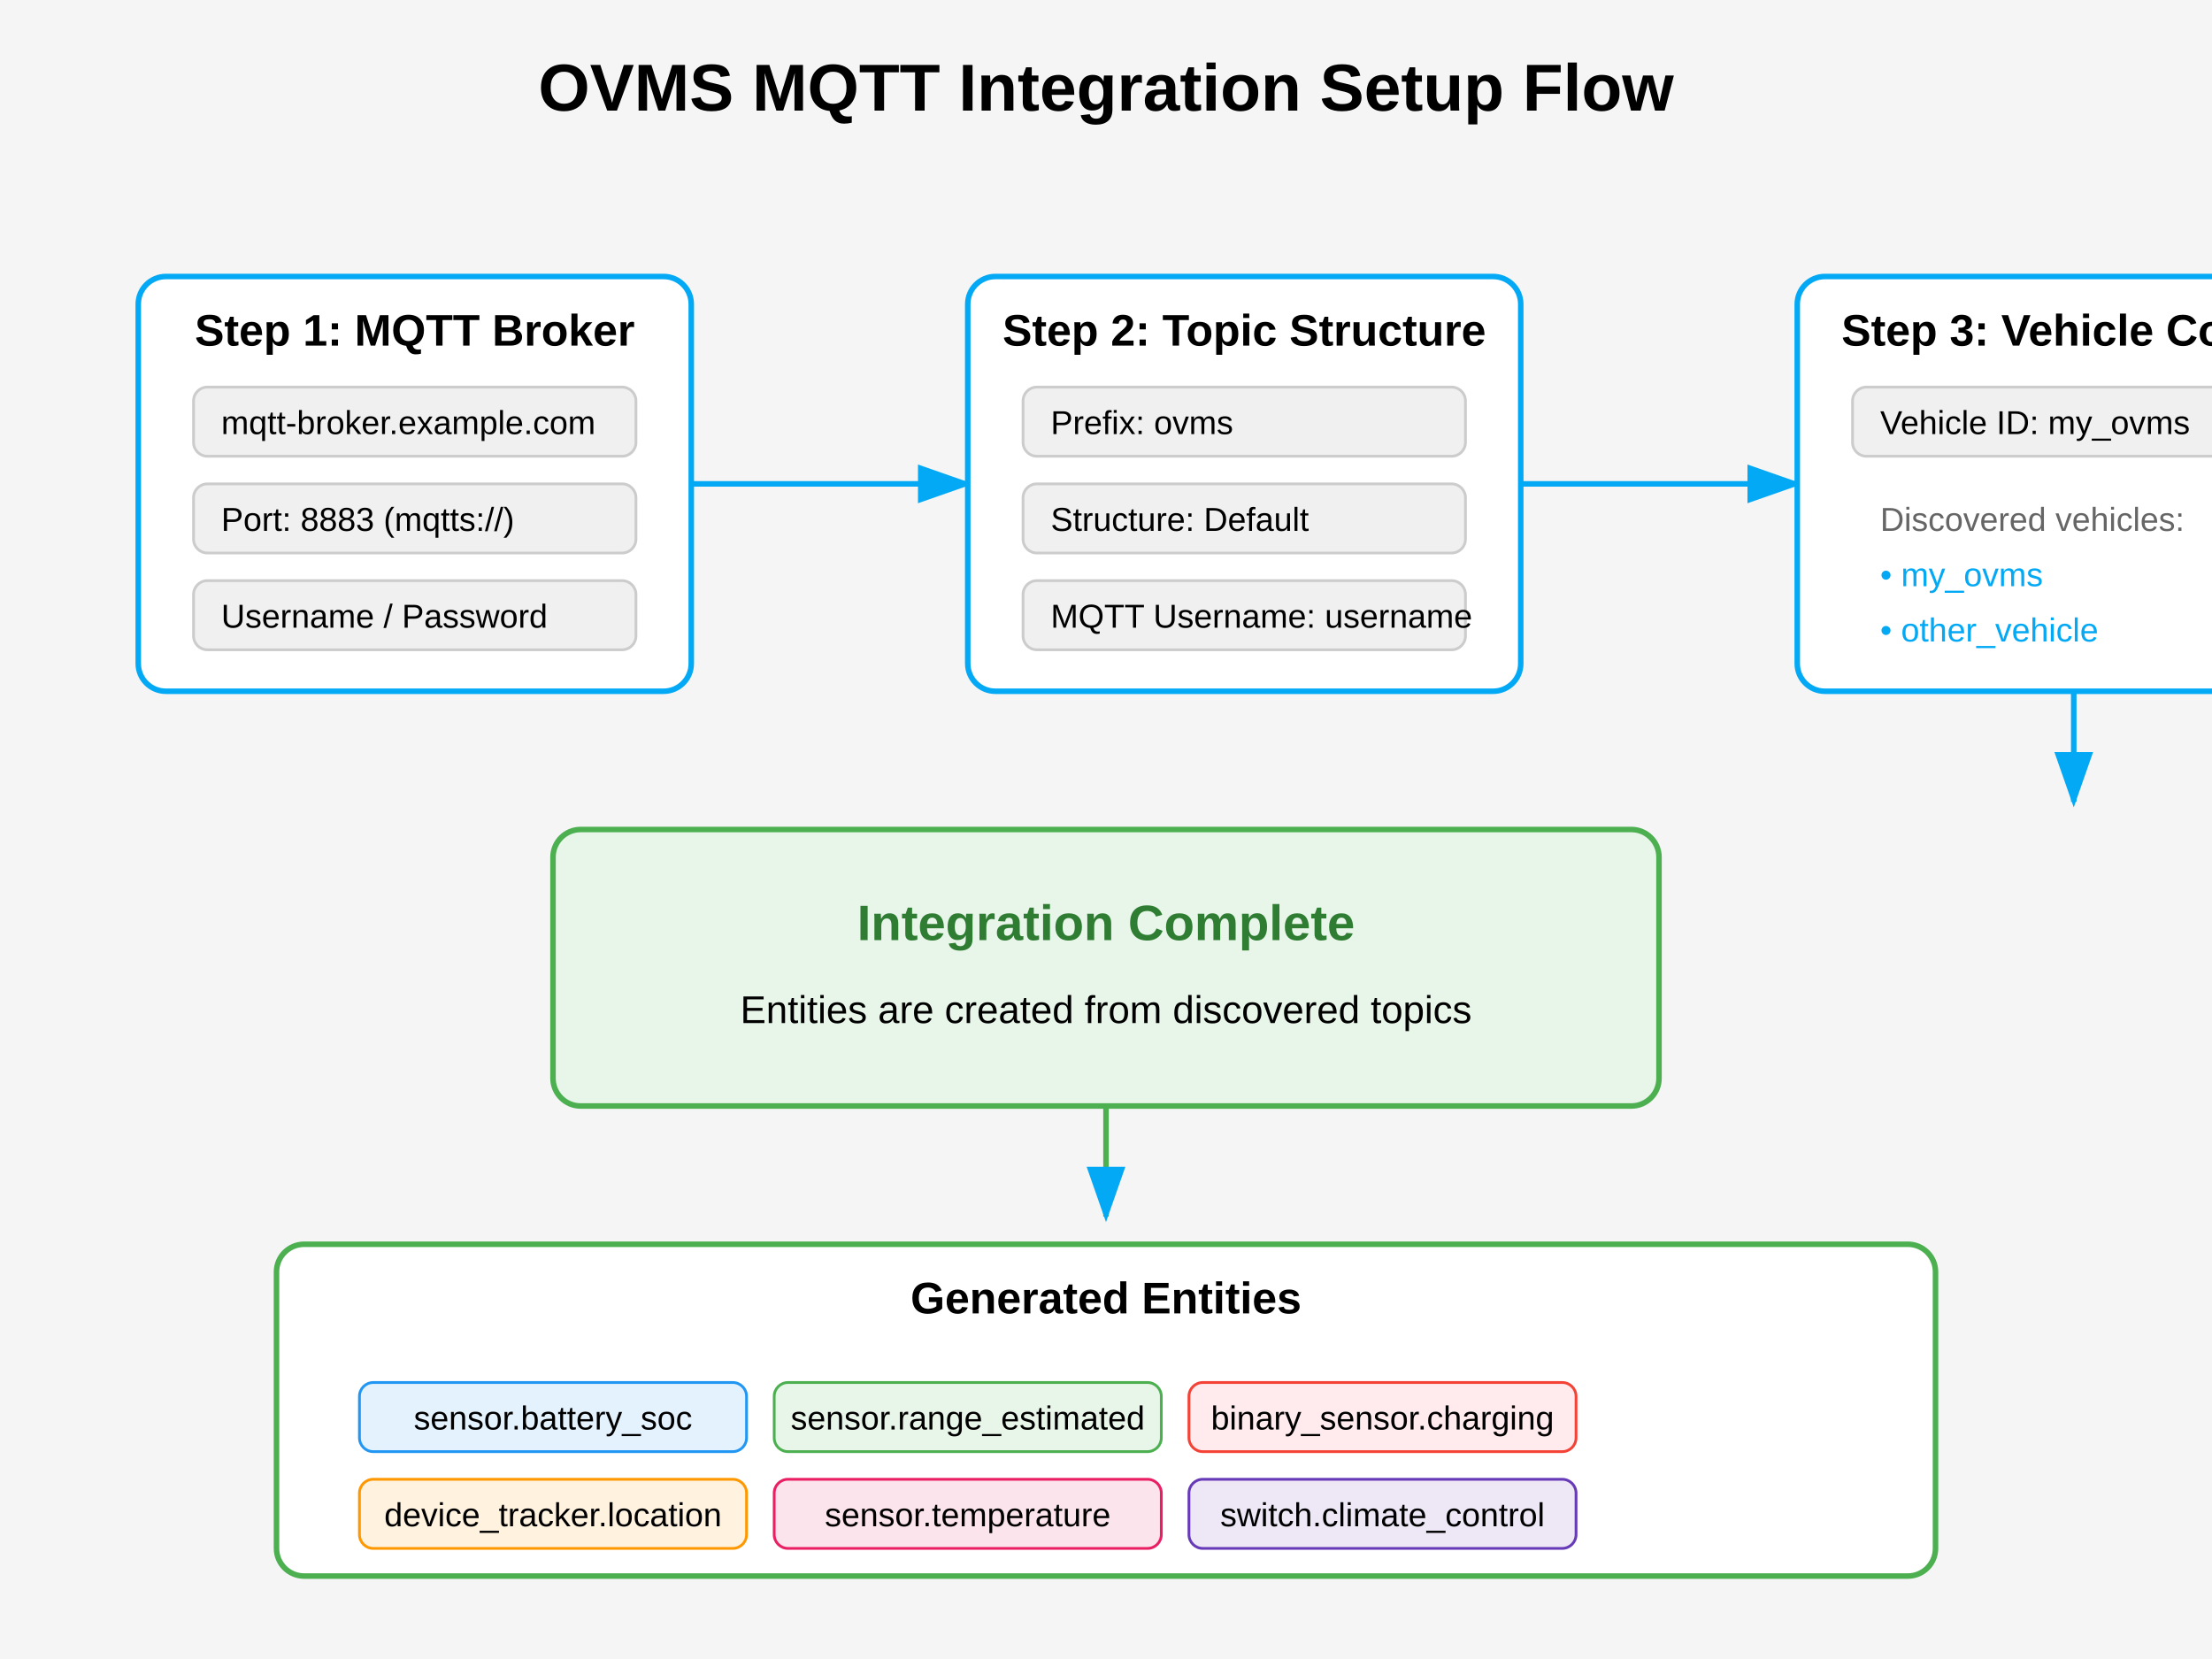
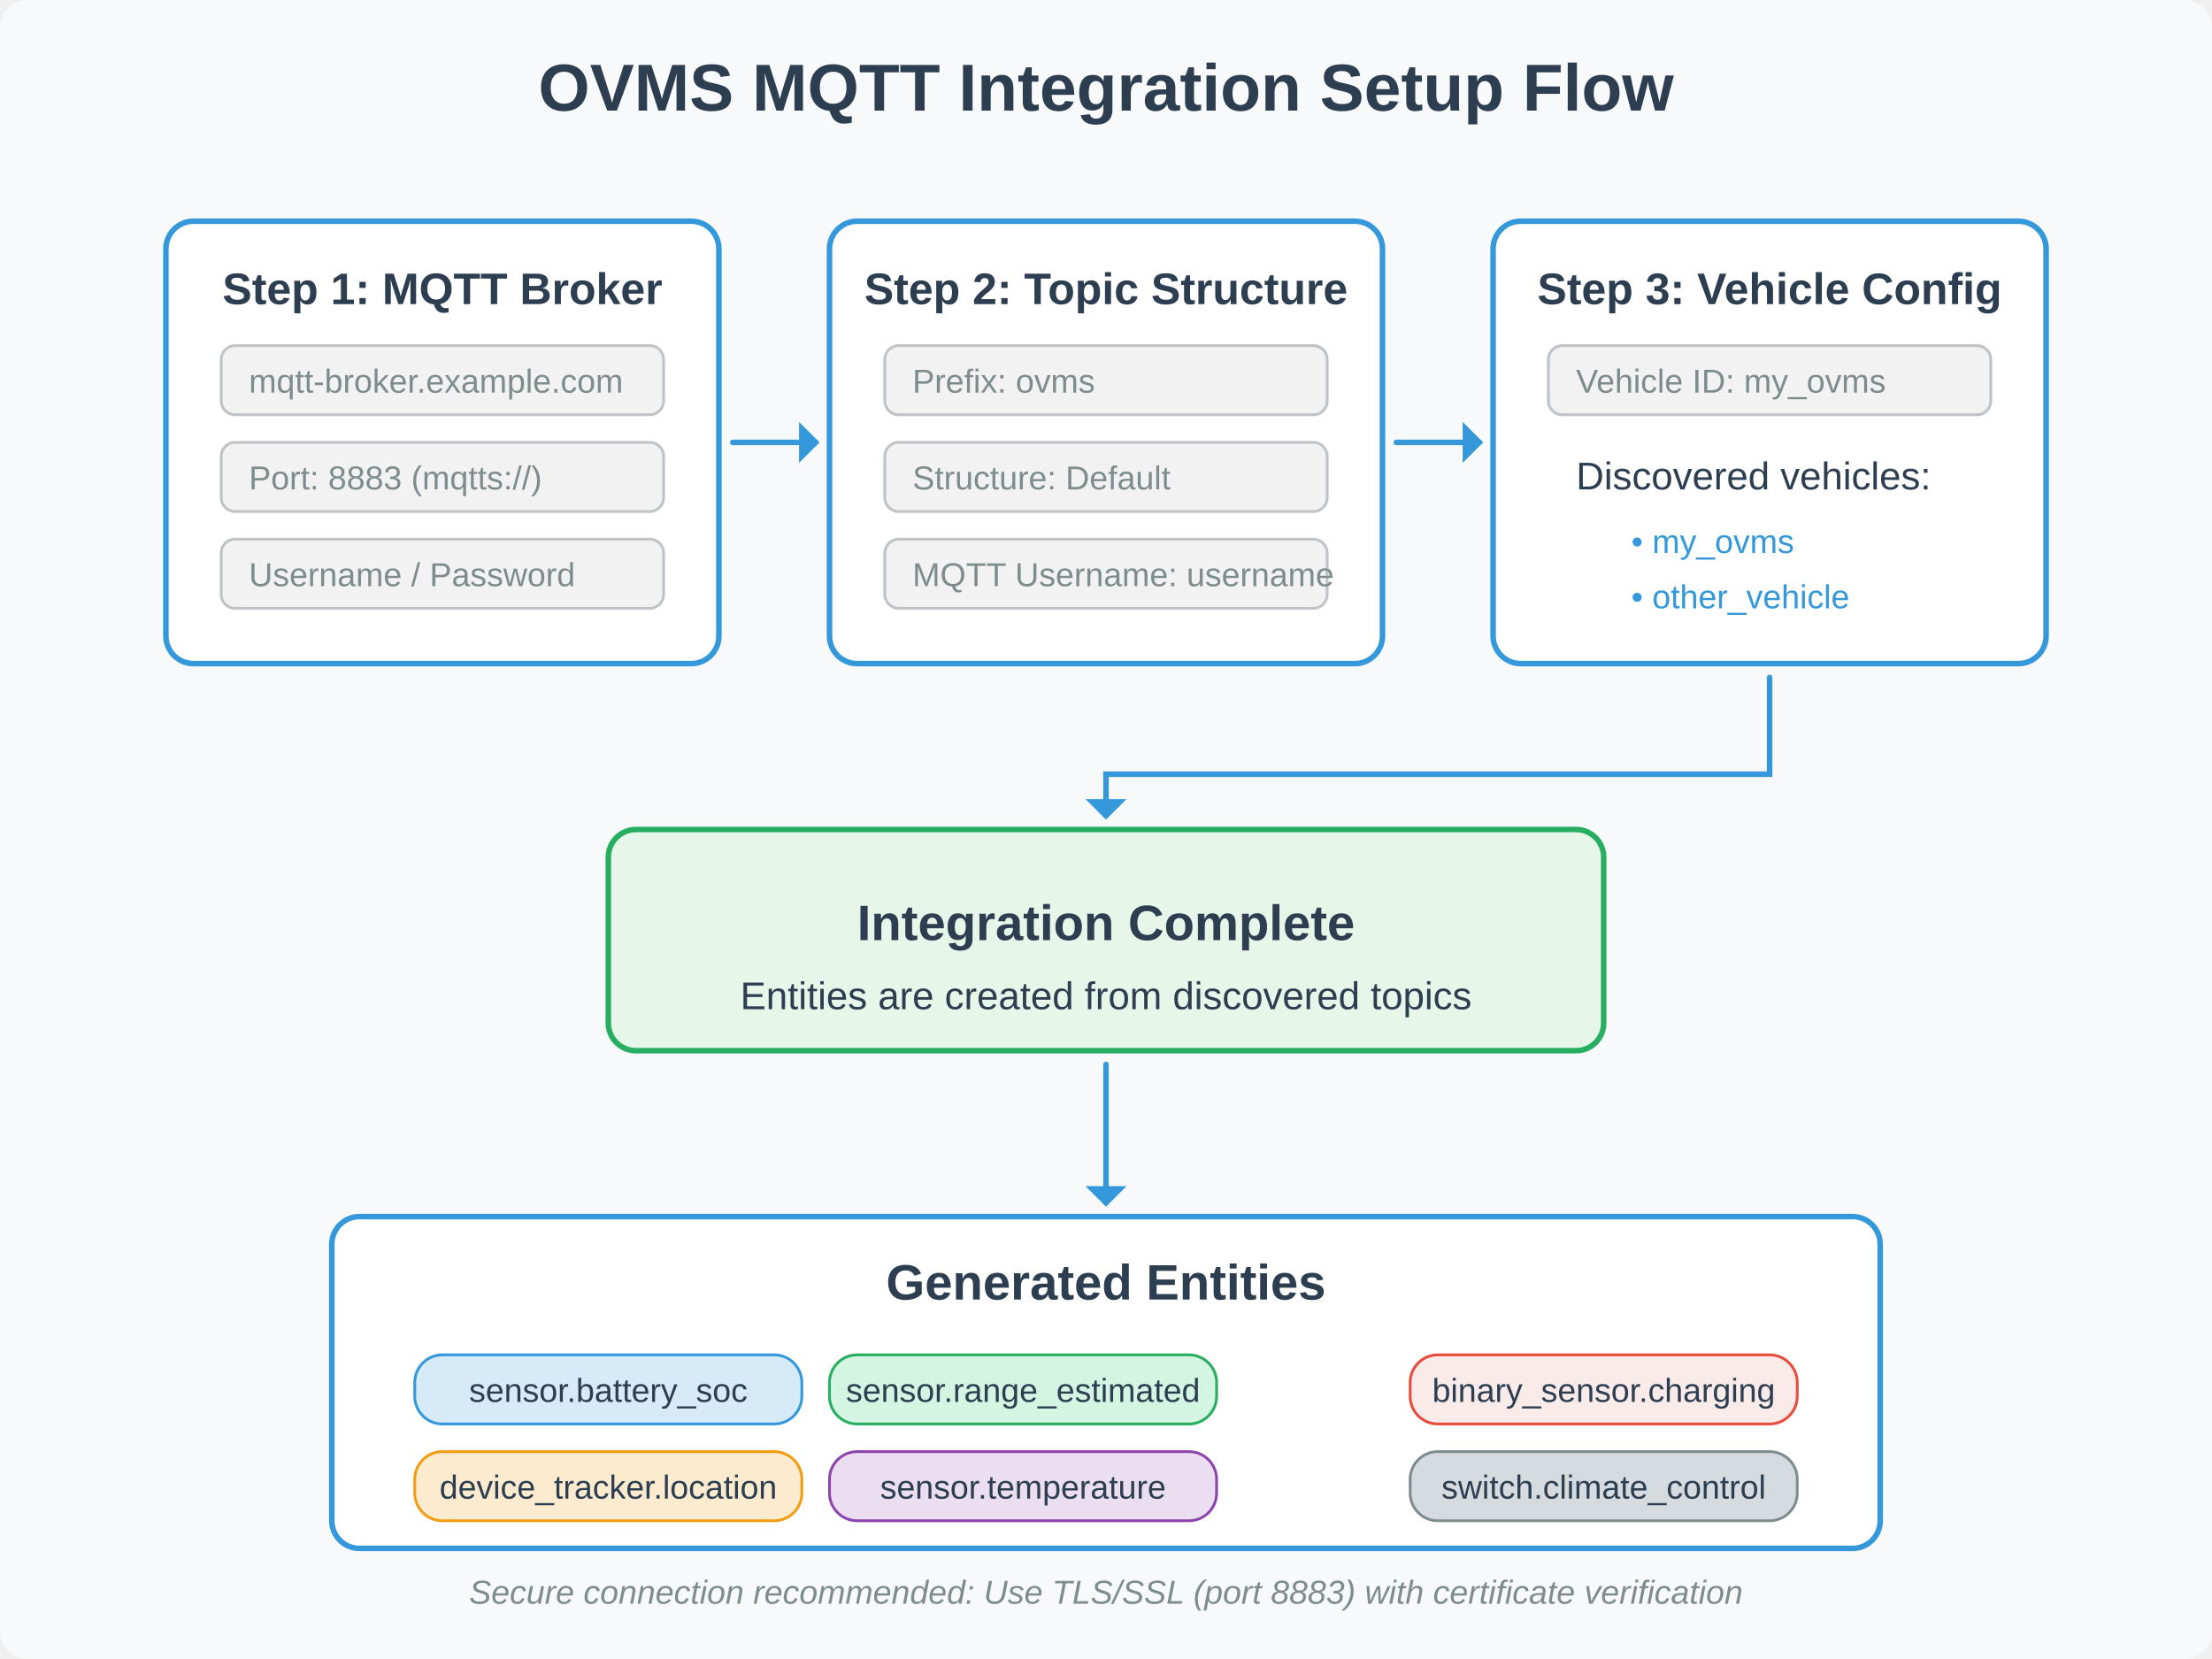
- <svg xmlns="http://www.w3.org/2000/svg" viewBox="0 0 800 600">
-   <rect width="800" height="600" fill="#f5f5f5" />
-   <text x="400" y="40" font-family="Arial" font-size="24" text-anchor="middle" font-weight="bold">OVMS MQTT Integration Setup Flow</text>
-   <g>
-     <rect x="50" y="100" width="200" height="150" rx="10" fill="#fff" stroke="#03a9f4" stroke-width="2" />
-     <text x="150" y="125" font-family="Arial" font-size="16" text-anchor="middle" font-weight="bold">Step 1: MQTT Broker</text>
-     <rect x="70" y="140" width="160" height="25" rx="5" fill="#f0f0f0" stroke="#ccc" />
-     <text x="80" y="157" font-family="Arial" font-size="12">mqtt-broker.example.com</text>
-     <rect x="70" y="175" width="160" height="25" rx="5" fill="#f0f0f0" stroke="#ccc" />
-     <text x="80" y="192" font-family="Arial" font-size="12">Port: 8883 (mqtts://)</text>
-     <rect x="70" y="210" width="160" height="25" rx="5" fill="#f0f0f0" stroke="#ccc" />
-     <text x="80" y="227" font-family="Arial" font-size="12">Username / Password</text>
-     <path d="M250 175 L300 175 L300 175 L350 175" stroke="#03a9f4" stroke-width="2" fill="none" marker-end="url(#arrowhead)" />
-     <rect x="350" y="100" width="200" height="150" rx="10" fill="#fff" stroke="#03a9f4" stroke-width="2" />
-     <text x="450" y="125" font-family="Arial" font-size="16" text-anchor="middle" font-weight="bold">Step 2: Topic Structure</text>
-     <rect x="370" y="140" width="160" height="25" rx="5" fill="#f0f0f0" stroke="#ccc" />
-     <text x="380" y="157" font-family="Arial" font-size="12">Prefix: ovms</text>
-     <rect x="370" y="175" width="160" height="25" rx="5" fill="#f0f0f0" stroke="#ccc" />
-     <text x="380" y="192" font-family="Arial" font-size="12">Structure: Default</text>
-     <rect x="370" y="210" width="160" height="25" rx="5" fill="#f0f0f0" stroke="#ccc" />
-     <text x="380" y="227" font-family="Arial" font-size="12">MQTT Username: username</text>
-     <path d="M550 175 L600 175 L600 175 L650 175" stroke="#03a9f4" stroke-width="2" fill="none" marker-end="url(#arrowhead)" />
-     <rect x="650" y="100" width="200" height="150" rx="10" fill="#fff" stroke="#03a9f4" stroke-width="2" />
-     <text x="750" y="125" font-family="Arial" font-size="16" text-anchor="middle" font-weight="bold">Step 3: Vehicle Config</text>
-     <rect x="670" y="140" width="160" height="25" rx="5" fill="#f0f0f0" stroke="#ccc" />
-     <text x="680" y="157" font-family="Arial" font-size="12">Vehicle ID: my_ovms</text>
-     <text x="680" y="192" font-family="Arial" font-size="12" fill="#666">Discovered vehicles:</text>
-     <text x="680" y="212" font-family="Arial" font-size="12" fill="#03a9f4">• my_ovms</text>
-     <text x="680" y="232" font-family="Arial" font-size="12" fill="#03a9f4">• other_vehicle</text>
-     <path d="M750 250 L750 290" stroke="#03a9f4" stroke-width="2" fill="none" marker-end="url(#arrowhead)" />
-     <rect x="200" y="300" width="400" height="100" rx="10" fill="#e8f5e9" stroke="#4caf50" stroke-width="2" />
-     <text x="400" y="340" font-family="Arial" font-size="18" text-anchor="middle" font-weight="bold" fill="#2e7d32">Integration Complete</text>
-     <text x="400" y="370" font-family="Arial" font-size="14" text-anchor="middle">Entities are created from discovered topics</text>
-     <path d="M400 400 L400 440" stroke="#4caf50" stroke-width="2" fill="none" marker-end="url(#arrowhead)" />
-     <rect x="100" y="450" width="600" height="120" rx="10" fill="#fff" stroke="#4caf50" stroke-width="2" />
-     <text x="400" y="475" font-family="Arial" font-size="16" text-anchor="middle" font-weight="bold">Generated Entities</text>
-     <g transform="translate(130, 500)">
-       <rect width="140" height="25" rx="5" fill="#e3f2fd" stroke="#2196f3" />
-       <text x="70" y="17" font-family="Arial" font-size="12" text-anchor="middle">sensor.battery_soc</text>
-     </g>
-     <g transform="translate(280, 500)">
-       <rect width="140" height="25" rx="5" fill="#e8f5e9" stroke="#4caf50" />
-       <text x="70" y="17" font-family="Arial" font-size="12" text-anchor="middle">sensor.range_estimated</text>
-     </g>
-     <g transform="translate(430, 500)">
-       <rect width="140" height="25" rx="5" fill="#ffebee" stroke="#f44336" />
-       <text x="70" y="17" font-family="Arial" font-size="12" text-anchor="middle">binary_sensor.charging</text>
-     </g>
-     <g transform="translate(130, 535)">
-       <rect width="140" height="25" rx="5" fill="#fff3e0" stroke="#ff9800" />
-       <text x="70" y="17" font-family="Arial" font-size="12" text-anchor="middle">device_tracker.location</text>
-     </g>
-     <g transform="translate(280, 535)">
-       <rect width="140" height="25" rx="5" fill="#fce4ec" stroke="#e91e63" />
-       <text x="70" y="17" font-family="Arial" font-size="12" text-anchor="middle">sensor.temperature</text>
-     </g>
-     <g transform="translate(430, 535)">
-       <rect width="140" height="25" rx="5" fill="#ede7f6" stroke="#673ab7" />
-       <text x="70" y="17" font-family="Arial" font-size="12" text-anchor="middle">switch.climate_control</text>
-     </g>
-   </g>
-   <defs>
-     <marker id="arrowhead" markerWidth="10" markerHeight="7" refX="9" refY="3.5" orient="auto">
-       <polygon points="0 0, 10 3.5, 0 7" fill="#03a9f4" />
-     </marker>
-   </defs>
+ <svg xmlns="http://www.w3.org/2000/svg" viewBox="0 0 800 600" width="800" height="600">
+   <rect width="800" height="600" fill="#f8f9fa" rx="10" ry="10" />
+   <text x="400" y="40" font-family="Arial, sans-serif" font-size="24" font-weight="bold" text-anchor="middle" fill="#2c3e50">OVMS MQTT Integration Setup Flow</text>
+   <rect x="60" y="80" width="200" height="160" rx="10" ry="10" fill="#ffffff" stroke="#3498db" stroke-width="2" />
+   <text x="160" y="110" font-family="Arial, sans-serif" font-size="16" font-weight="bold" text-anchor="middle" fill="#2c3e50">Step 1: MQTT Broker</text>
+   <rect x="80" y="125" width="160" height="25" rx="5" ry="5" fill="#f2f2f2" stroke="#bdc3c7" stroke-width="1" />
+   <text x="90" y="142" font-family="Arial, sans-serif" font-size="12" fill="#7f8c8d">mqtt-broker.example.com</text>
+   <rect x="80" y="160" width="160" height="25" rx="5" ry="5" fill="#f2f2f2" stroke="#bdc3c7" stroke-width="1" />
+   <text x="90" y="177" font-family="Arial, sans-serif" font-size="12" fill="#7f8c8d">Port: 8883 (mqtts://)</text>
+   <rect x="80" y="195" width="160" height="25" rx="5" ry="5" fill="#f2f2f2" stroke="#bdc3c7" stroke-width="1" />
+   <text x="90" y="212" font-family="Arial, sans-serif" font-size="12" fill="#7f8c8d">Username / Password</text>
+   <rect x="300" y="80" width="200" height="160" rx="10" ry="10" fill="#ffffff" stroke="#3498db" stroke-width="2" />
+   <text x="400" y="110" font-family="Arial, sans-serif" font-size="16" font-weight="bold" text-anchor="middle" fill="#2c3e50">Step 2: Topic Structure</text>
+   <rect x="320" y="125" width="160" height="25" rx="5" ry="5" fill="#f2f2f2" stroke="#bdc3c7" stroke-width="1" />
+   <text x="330" y="142" font-family="Arial, sans-serif" font-size="12" fill="#7f8c8d">Prefix: ovms</text>
+   <rect x="320" y="160" width="160" height="25" rx="5" ry="5" fill="#f2f2f2" stroke="#bdc3c7" stroke-width="1" />
+   <text x="330" y="177" font-family="Arial, sans-serif" font-size="12" fill="#7f8c8d">Structure: Default</text>
+   <rect x="320" y="195" width="160" height="25" rx="5" ry="5" fill="#f2f2f2" stroke="#bdc3c7" stroke-width="1" />
+   <text x="330" y="212" font-family="Arial, sans-serif" font-size="12" fill="#7f8c8d">MQTT Username: username</text>
+   <rect x="540" y="80" width="200" height="160" rx="10" ry="10" fill="#ffffff" stroke="#3498db" stroke-width="2" />
+   <text x="640" y="110" font-family="Arial, sans-serif" font-size="16" font-weight="bold" text-anchor="middle" fill="#2c3e50">Step 3: Vehicle Config</text>
+   <rect x="560" y="125" width="160" height="25" rx="5" ry="5" fill="#f2f2f2" stroke="#bdc3c7" stroke-width="1" />
+   <text x="570" y="142" font-family="Arial, sans-serif" font-size="12" fill="#7f8c8d">Vehicle ID: my_ovms</text>
+   <text x="570" y="177" font-family="Arial, sans-serif" font-size="14" fill="#2c3e50">Discovered vehicles:</text>
+   <text x="590" y="200" font-family="Arial, sans-serif" font-size="12" fill="#3498db">• my_ovms</text>
+   <text x="590" y="220" font-family="Arial, sans-serif" font-size="12" fill="#3498db">• other_vehicle</text>
+   <rect x="220" y="300" width="360" height="80" rx="10" ry="10" fill="#e6f7e9" stroke="#27ae60" stroke-width="2" />
+   <text x="400" y="340" font-family="Arial, sans-serif" font-size="18" font-weight="bold" text-anchor="middle" fill="#2c3e50">Integration Complete</text>
+   <text x="400" y="365" font-family="Arial, sans-serif" font-size="14" text-anchor="middle" fill="#2c3e50">Entities are created from discovered topics</text>
+   <rect x="120" y="440" width="560" height="120" rx="10" ry="10" fill="#ffffff" stroke="#3498db" stroke-width="2" />
+   <text x="400" y="470" font-family="Arial, sans-serif" font-size="18" font-weight="bold" text-anchor="middle" fill="#2c3e50">Generated Entities</text>
+   <rect x="150" y="490" width="140" height="25" rx="10" ry="10" fill="#d6eaf8" stroke="#3498db" stroke-width="1" />
+   <text x="220" y="507" font-family="Arial, sans-serif" font-size="12" text-anchor="middle" fill="#2c3e50">sensor.battery_soc</text>
+   <rect x="300" y="490" width="140" height="25" rx="10" ry="10" fill="#d5f5e3" stroke="#27ae60" stroke-width="1" />
+   <text x="370" y="507" font-family="Arial, sans-serif" font-size="12" text-anchor="middle" fill="#2c3e50">sensor.range_estimated</text>
+   <rect x="510" y="490" width="140" height="25" rx="10" ry="10" fill="#f9ebea" stroke="#e74c3c" stroke-width="1" />
+   <text x="580" y="507" font-family="Arial, sans-serif" font-size="12" text-anchor="middle" fill="#2c3e50">binary_sensor.charging</text>
+   <rect x="150" y="525" width="140" height="25" rx="10" ry="10" fill="#fdebd0" stroke="#f39c12" stroke-width="1" />
+   <text x="220" y="542" font-family="Arial, sans-serif" font-size="12" text-anchor="middle" fill="#2c3e50">device_tracker.location</text>
+   <rect x="300" y="525" width="140" height="25" rx="10" ry="10" fill="#ebdef0" stroke="#8e44ad" stroke-width="1" />
+   <text x="370" y="542" font-family="Arial, sans-serif" font-size="12" text-anchor="middle" fill="#2c3e50">sensor.temperature</text>
+   <rect x="510" y="525" width="140" height="25" rx="10" ry="10" fill="#d6dbdf" stroke="#7f8c8d" stroke-width="1" />
+   <text x="580" y="542" font-family="Arial, sans-serif" font-size="12" text-anchor="middle" fill="#2c3e50">switch.climate_control</text>
+   <path d="M 265 160 L 295 160" fill="none" stroke="#3498db" stroke-width="2" stroke-linecap="round" />
+   <polygon points="295,160 290,155 290,165" fill="#3498db" stroke="#3498db" stroke-width="2" />
+   <path d="M 505 160 L 535 160" fill="none" stroke="#3498db" stroke-width="2" stroke-linecap="round" />
+   <polygon points="535,160 530,155 530,165" fill="#3498db" stroke="#3498db" stroke-width="2" />
+   <path d="M 640 245 L 640 280 L 400 280 L 400 295" fill="none" stroke="#3498db" stroke-width="2" stroke-linecap="round" />
+   <polygon points="400,295 395,290 405,290" fill="#3498db" stroke="#3498db" stroke-width="2" />
+   <path d="M 400 385 L 400 435" fill="none" stroke="#3498db" stroke-width="2" stroke-linecap="round" />
+   <polygon points="400,435 395,430 405,430" fill="#3498db" stroke="#3498db" stroke-width="2" />
+   <text x="400" y="580" font-family="Arial, sans-serif" font-size="12" text-anchor="middle" font-style="italic" fill="#7f8c8d">Secure connection recommended: Use TLS/SSL (port 8883) with certificate verification</text>
</svg>
